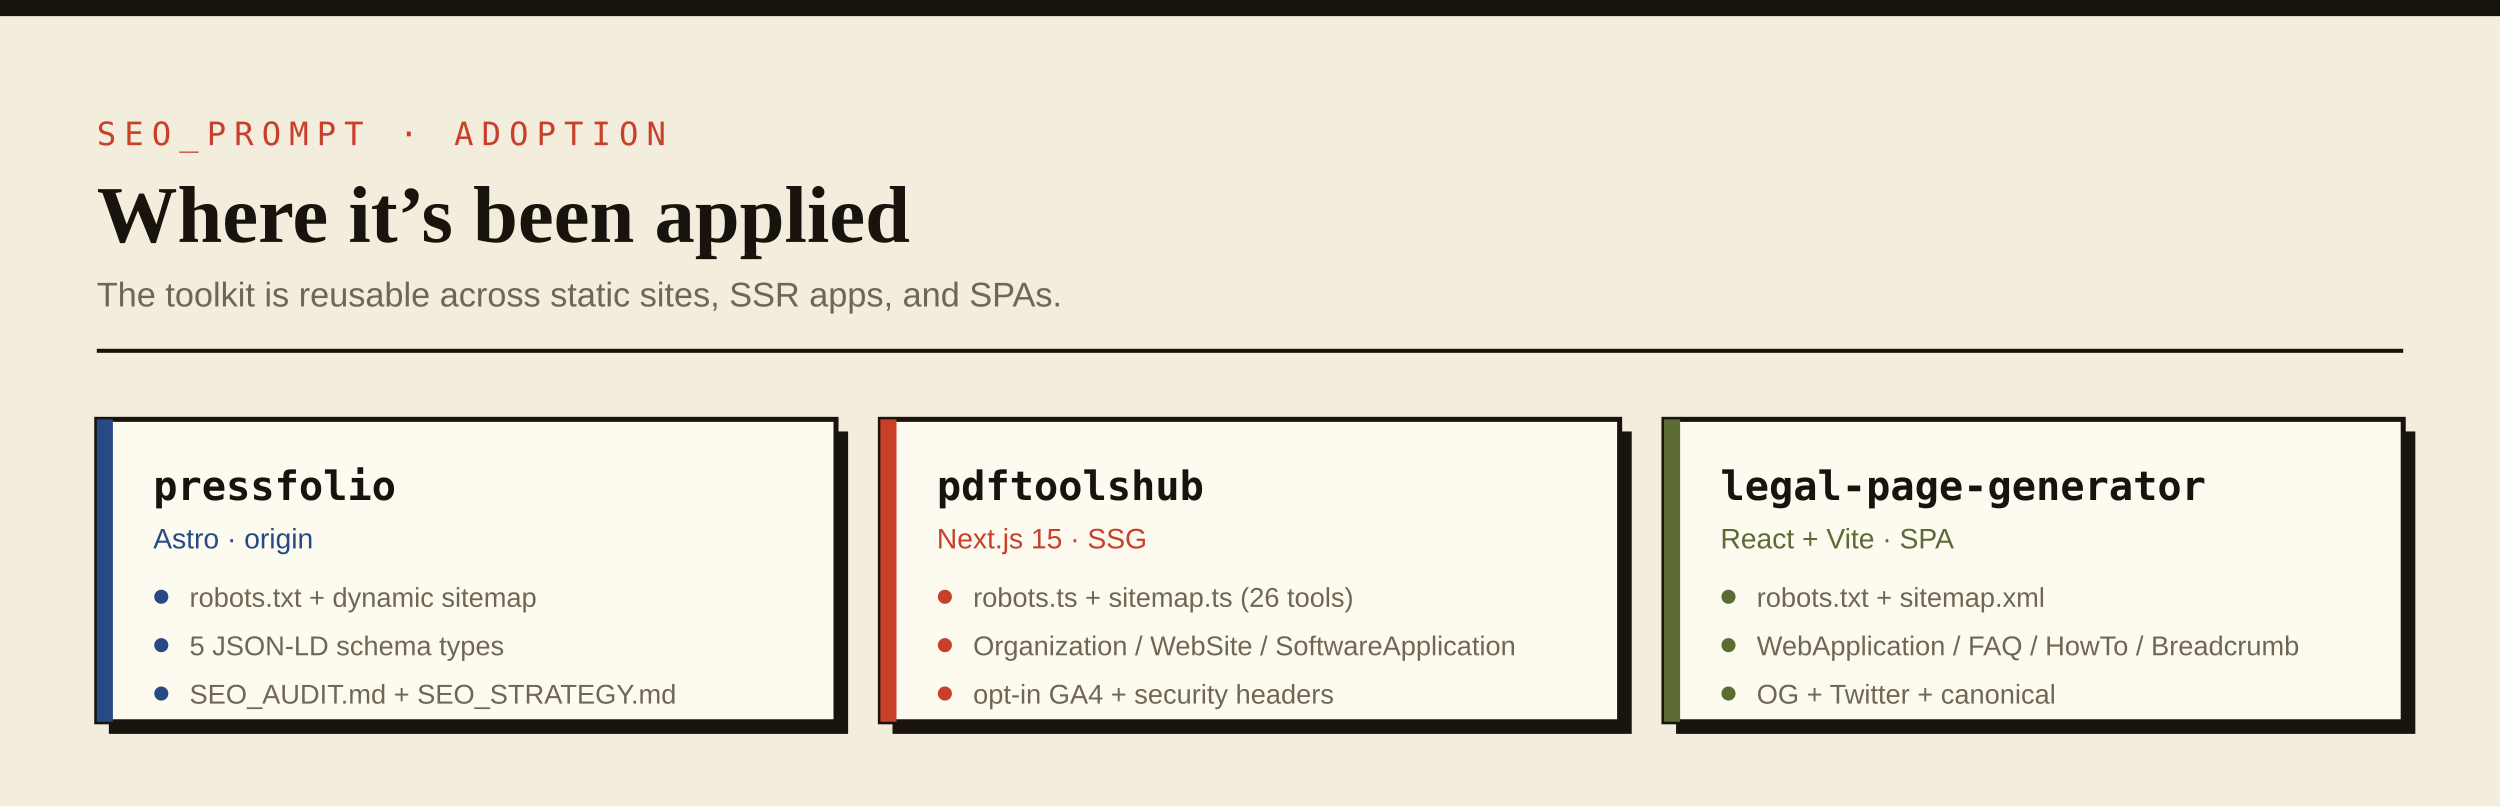
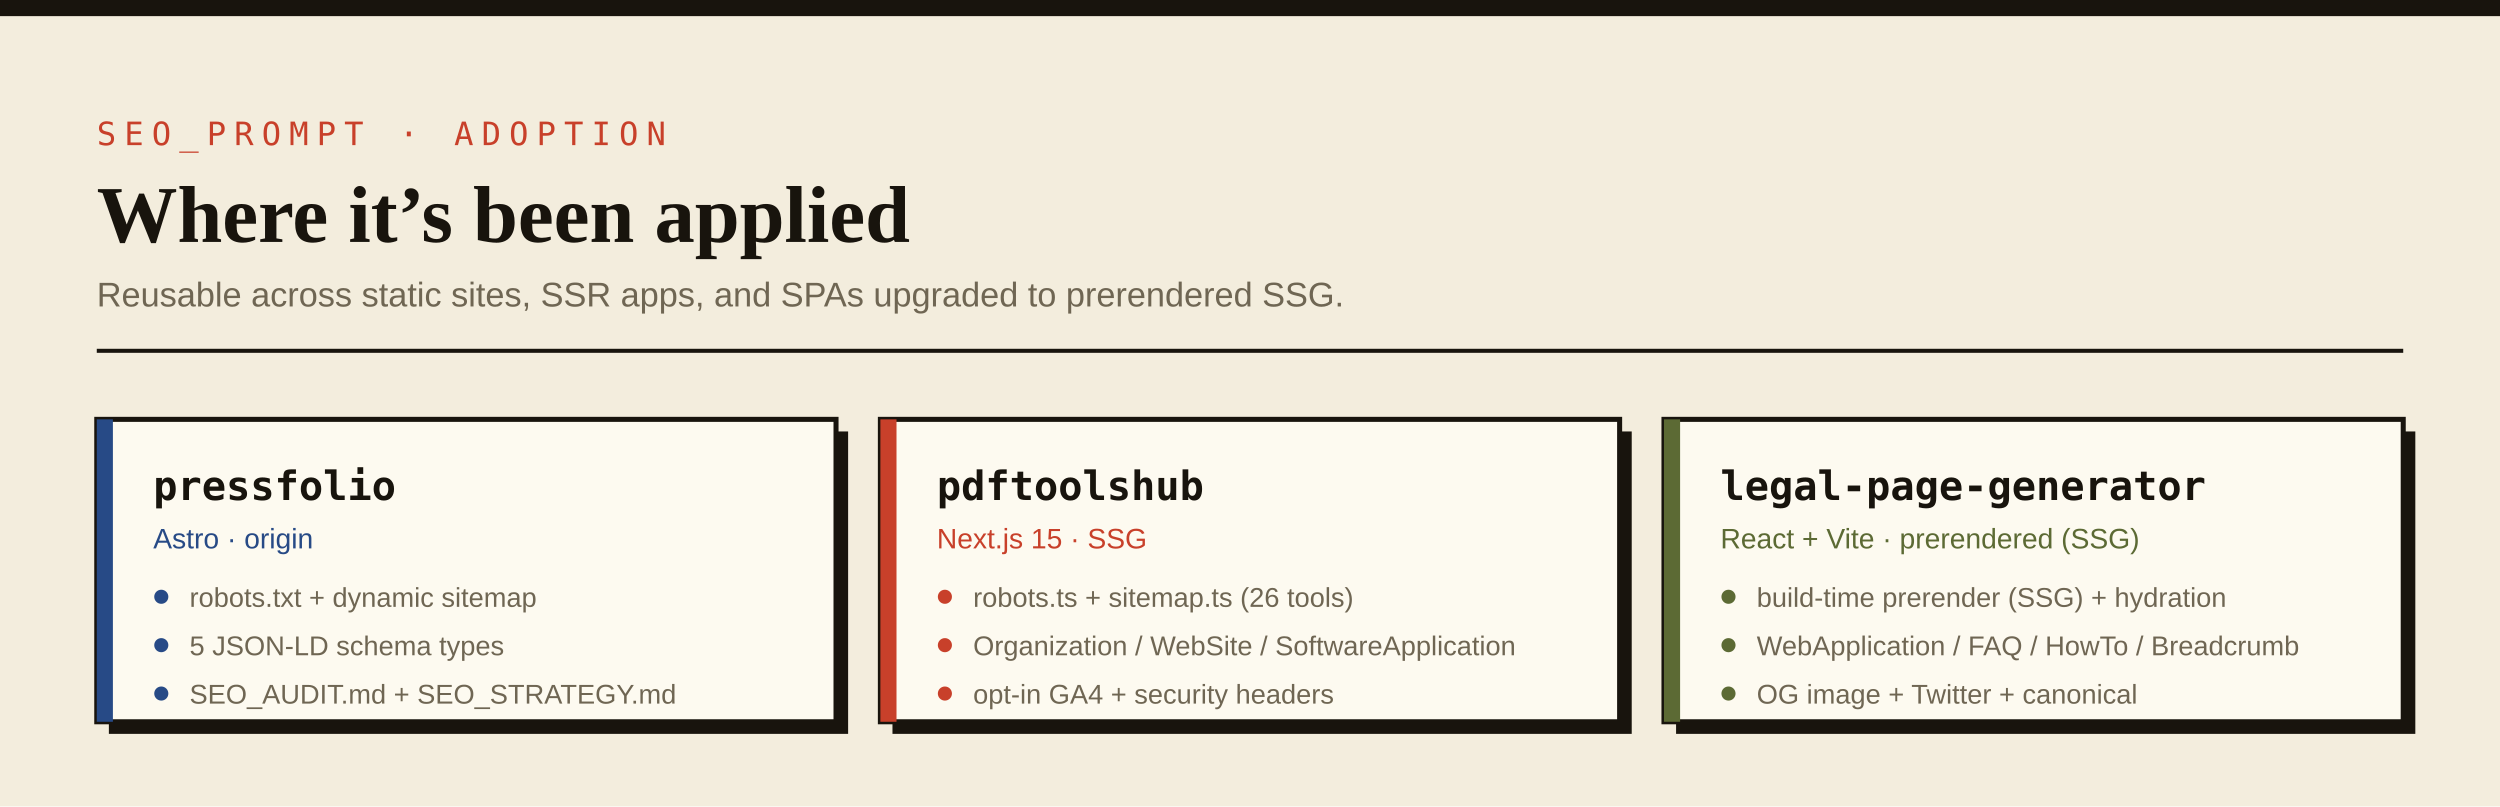
<svg xmlns="http://www.w3.org/2000/svg" viewBox="0 0 1240 400" width="1240" height="400" role="img" aria-labelledby="t3 d3">
  <rect width="1240" height="400" fill="#f3eddd" />
  <rect x="0" y="0" width="1240" height="8" fill="#18140d" />
  <text x="48" y="72" font-family="'SFMono-Regular', Consolas, monospace" font-size="16" letter-spacing="4" fill="#c8402a">SEO_PROMPT · ADOPTION</text>
  <text x="48" y="120" font-family="Georgia, 'Times New Roman', serif" font-size="40" font-weight="700" fill="#18140d">Where it’s been applied</text>
-   <text x="48" y="152" font-family="'Helvetica Neue', Arial, sans-serif" font-size="17" fill="#6f6653">The toolkit is reusable across static sites, SSR apps, and SPAs.</text>
+   <text x="48" y="152" font-family="'Helvetica Neue', Arial, sans-serif" font-size="17" fill="#6f6653">Reusable across static sites, SSR apps, and SPAs upgraded to prerendered SSG.</text>
  <line x1="48" y1="174" x2="1192" y2="174" stroke="#18140d" stroke-width="2" />
  <rect x="54.0" y="214" width="366.667" height="150" fill="#18140d" />
  <rect x="48.0" y="208" width="366.667" height="150" fill="#fdfaf0" stroke="#18140d" stroke-width="2.5" />
  <rect x="48.0" y="208" width="8" height="150" fill="#274a86" />
  <text x="76.0" y="248" font-family="'SFMono-Regular', Consolas, monospace" font-size="20" font-weight="700" fill="#18140d">pressfolio</text>
  <text x="76.0" y="272" font-family="'Helvetica Neue', Arial, sans-serif" font-size="14" fill="#274a86">Astro · origin</text>
  <circle cx="80.0" cy="296" r="3.5" fill="#274a86" />
  <text x="94.0" y="301" font-family="'Helvetica Neue', Arial, sans-serif" font-size="13.5" fill="#6f6653">robots.txt + dynamic sitemap</text>
  <circle cx="80.0" cy="320" r="3.5" fill="#274a86" />
  <text x="94.0" y="325" font-family="'Helvetica Neue', Arial, sans-serif" font-size="13.5" fill="#6f6653">5 JSON-LD schema types</text>
  <circle cx="80.0" cy="344" r="3.5" fill="#274a86" />
  <text x="94.0" y="349" font-family="'Helvetica Neue', Arial, sans-serif" font-size="13.5" fill="#6f6653">SEO_AUDIT.md + SEO_STRATEGY.md</text>
  <rect x="442.667" y="214" width="366.667" height="150" fill="#18140d" />
  <rect x="436.667" y="208" width="366.667" height="150" fill="#fdfaf0" stroke="#18140d" stroke-width="2.5" />
  <rect x="436.667" y="208" width="8" height="150" fill="#c8402a" />
  <text x="464.667" y="248" font-family="'SFMono-Regular', Consolas, monospace" font-size="20" font-weight="700" fill="#18140d">pdftoolshub</text>
  <text x="464.667" y="272" font-family="'Helvetica Neue', Arial, sans-serif" font-size="14" fill="#c8402a">Next.js 15 · SSG</text>
  <circle cx="468.667" cy="296" r="3.5" fill="#c8402a" />
  <text x="482.667" y="301" font-family="'Helvetica Neue', Arial, sans-serif" font-size="13.5" fill="#6f6653">robots.ts + sitemap.ts (26 tools)</text>
  <circle cx="468.667" cy="320" r="3.5" fill="#c8402a" />
  <text x="482.667" y="325" font-family="'Helvetica Neue', Arial, sans-serif" font-size="13.5" fill="#6f6653">Organization / WebSite / SoftwareApplication</text>
  <circle cx="468.667" cy="344" r="3.5" fill="#c8402a" />
  <text x="482.667" y="349" font-family="'Helvetica Neue', Arial, sans-serif" font-size="13.5" fill="#6f6653">opt-in GA4 + security headers</text>
  <rect x="831.333" y="214" width="366.667" height="150" fill="#18140d" />
  <rect x="825.333" y="208" width="366.667" height="150" fill="#fdfaf0" stroke="#18140d" stroke-width="2.5" />
  <rect x="825.333" y="208" width="8" height="150" fill="#5c6a34" />
  <text x="853.333" y="248" font-family="'SFMono-Regular', Consolas, monospace" font-size="20" font-weight="700" fill="#18140d">legal-page-generator</text>
-   <text x="853.333" y="272" font-family="'Helvetica Neue', Arial, sans-serif" font-size="14" fill="#5c6a34">React + Vite · SPA</text>
+   <text x="853.333" y="272" font-family="'Helvetica Neue', Arial, sans-serif" font-size="14" fill="#5c6a34">React + Vite · prerendered (SSG)</text>
  <circle cx="857.333" cy="296" r="3.5" fill="#5c6a34" />
-   <text x="871.333" y="301" font-family="'Helvetica Neue', Arial, sans-serif" font-size="13.5" fill="#6f6653">robots.txt + sitemap.xml</text>
+   <text x="871.333" y="301" font-family="'Helvetica Neue', Arial, sans-serif" font-size="13.5" fill="#6f6653">build-time prerender (SSG) + hydration</text>
  <circle cx="857.333" cy="320" r="3.5" fill="#5c6a34" />
  <text x="871.333" y="325" font-family="'Helvetica Neue', Arial, sans-serif" font-size="13.5" fill="#6f6653">WebApplication / FAQ / HowTo / Breadcrumb</text>
  <circle cx="857.333" cy="344" r="3.5" fill="#5c6a34" />
-   <text x="871.333" y="349" font-family="'Helvetica Neue', Arial, sans-serif" font-size="13.5" fill="#6f6653">OG + Twitter + canonical</text>
+   <text x="871.333" y="349" font-family="'Helvetica Neue', Arial, sans-serif" font-size="13.5" fill="#6f6653">OG image + Twitter + canonical</text>
</svg>
